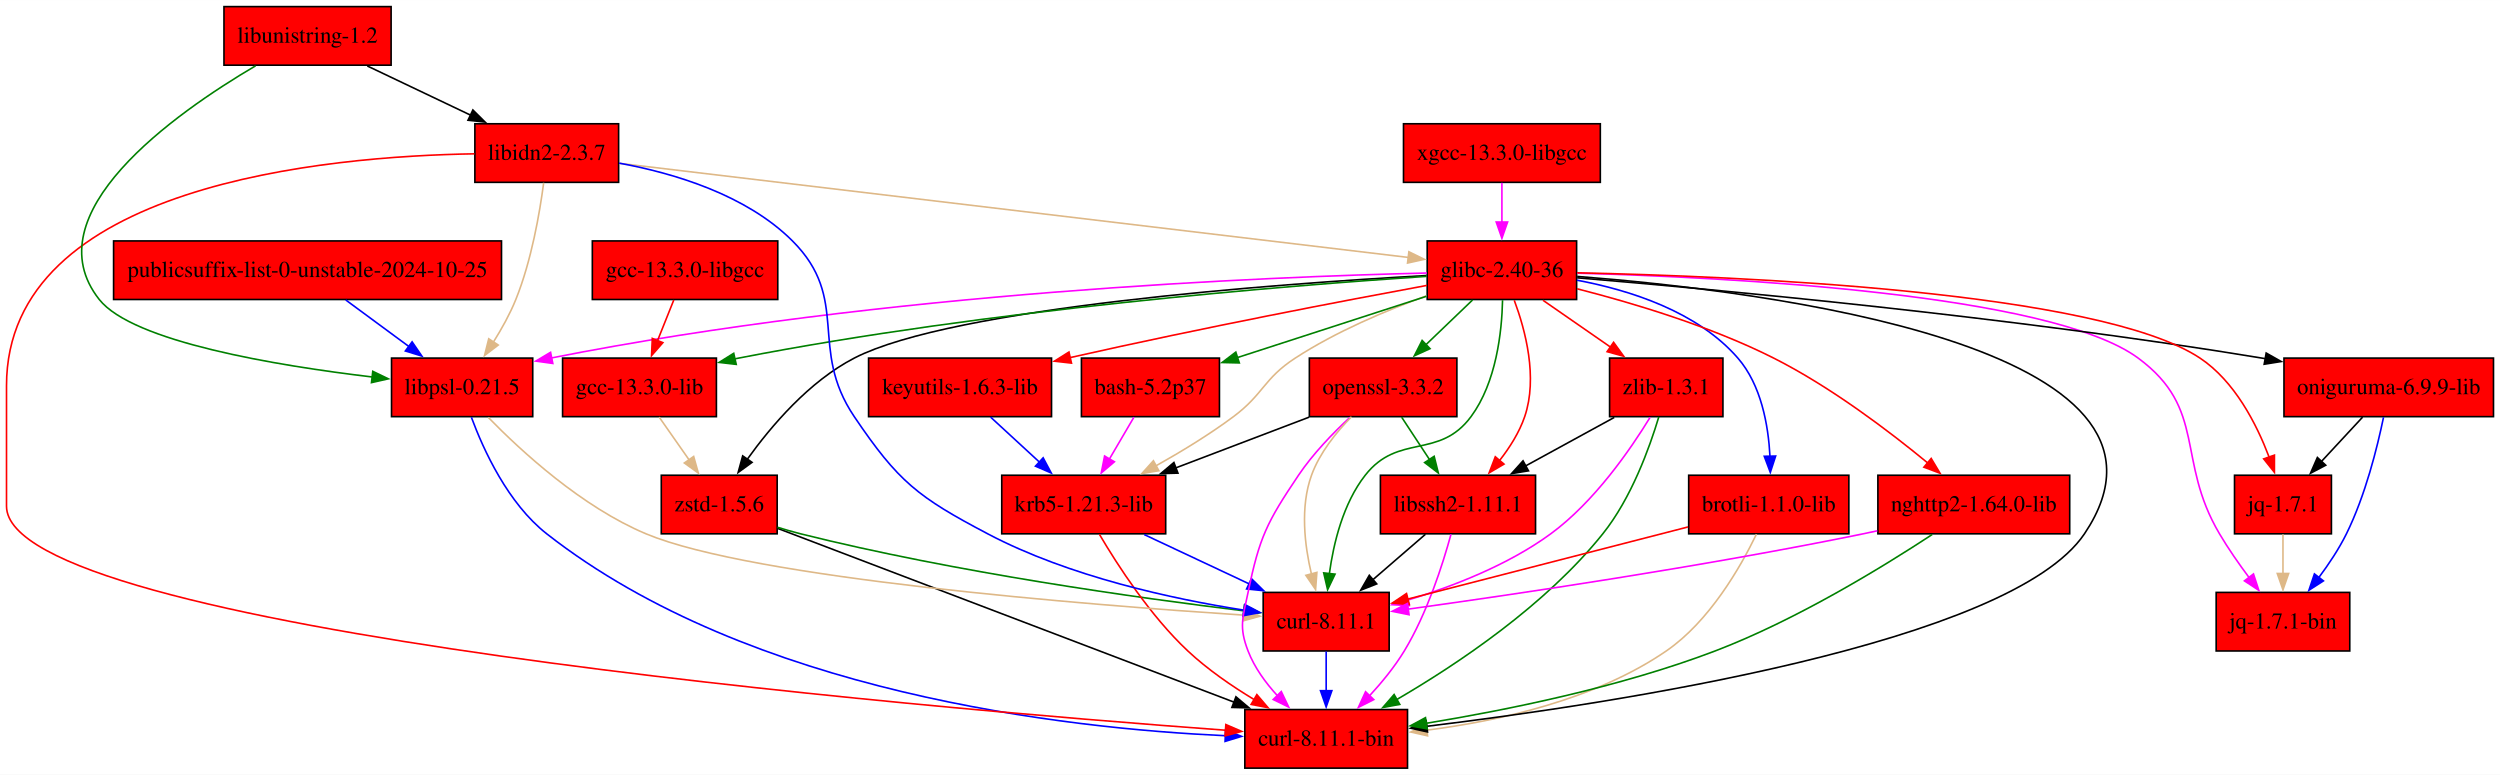
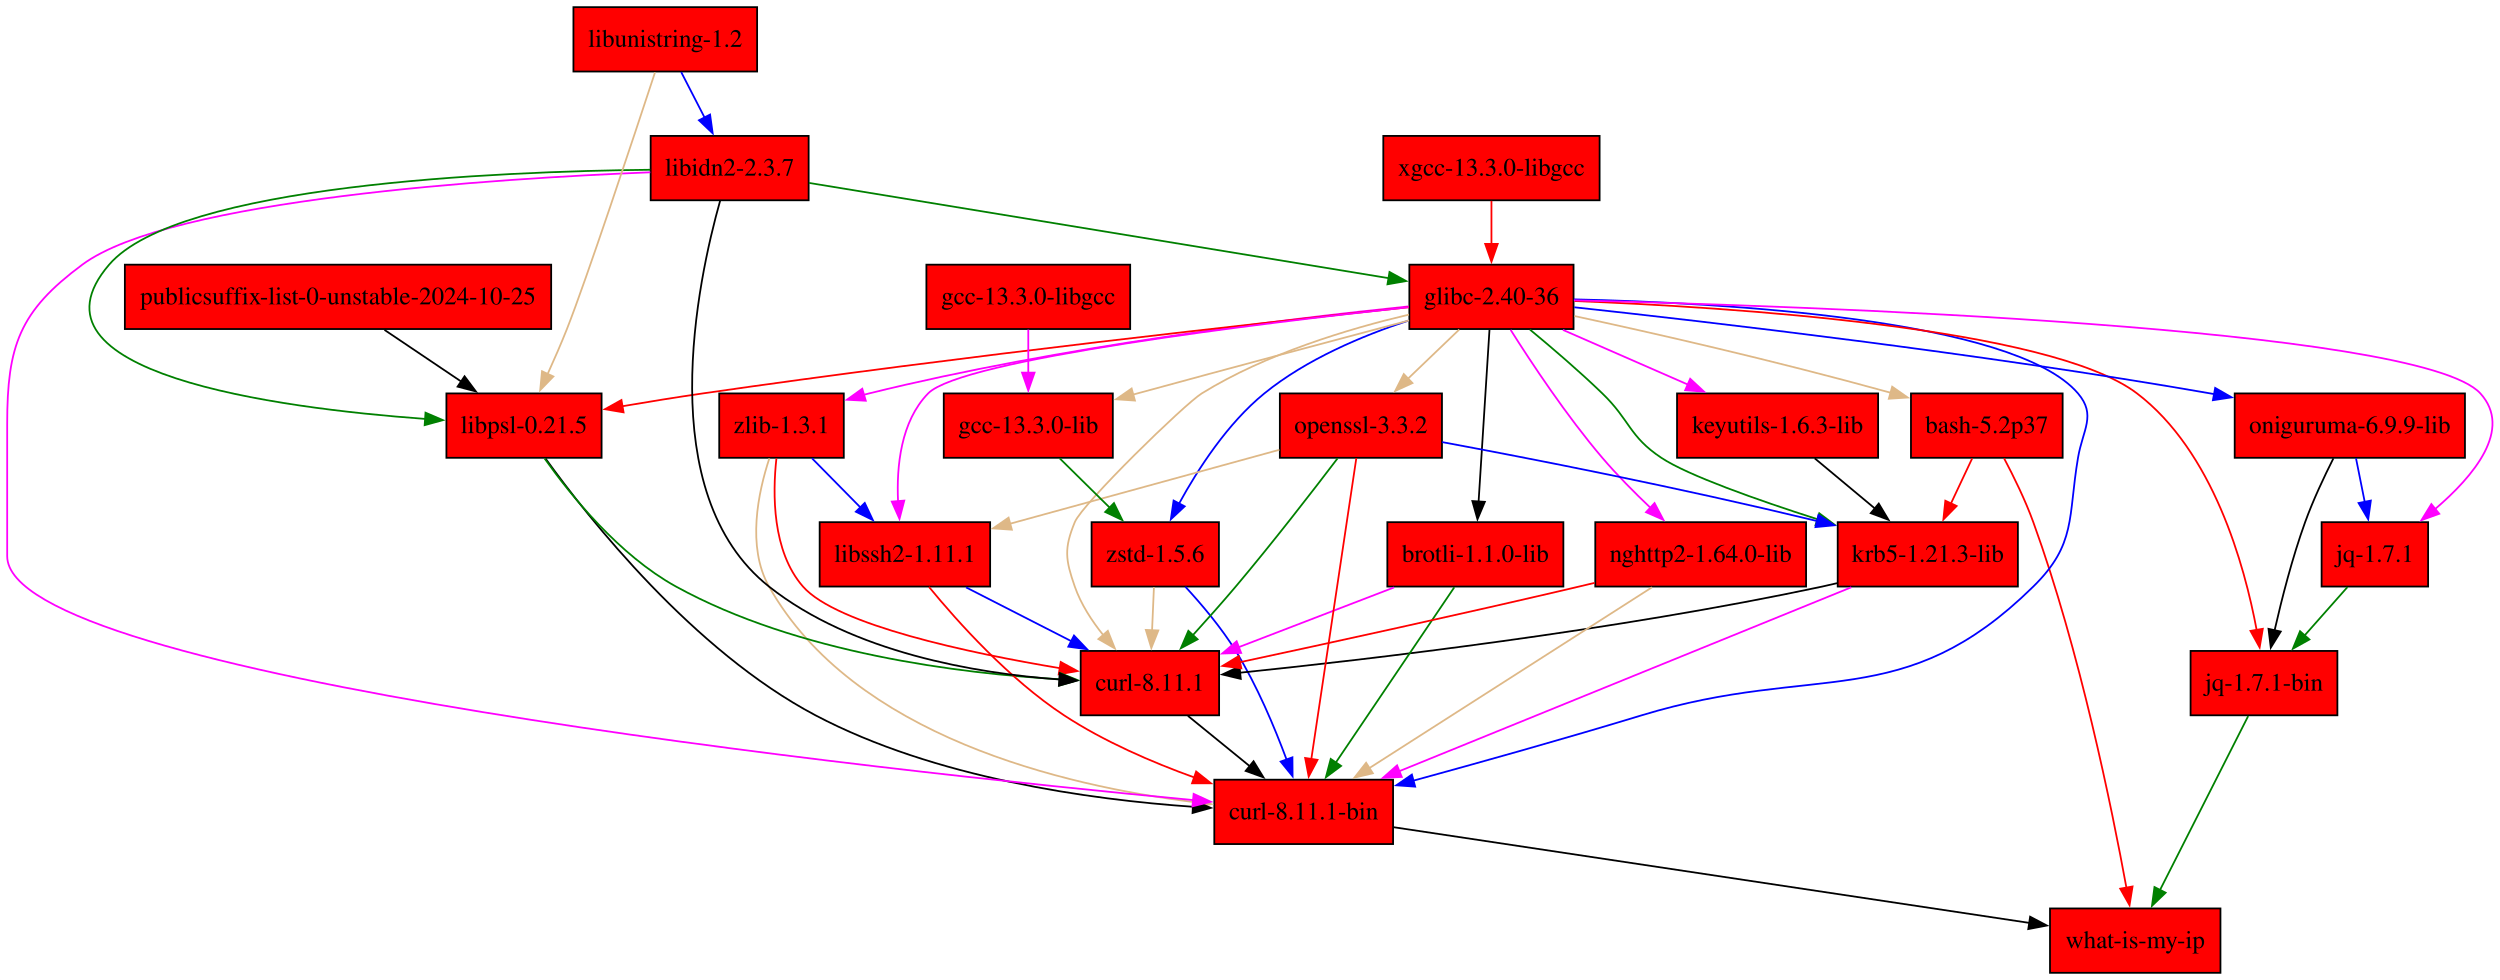
- <svg xmlns="http://www.w3.org/2000/svg" width="1536pt" height="476pt" viewBox="0.00 0.00 1536.38 476.00">
-   <g id="graph0" class="graph" transform="scale(1 1) rotate(0) translate(4 472)">
-     <polygon fill="white" stroke="none" points="-4,4 -4,-472 1532.38,-472 1532.38,4 -4,4" />
+ <svg xmlns="http://www.w3.org/2000/svg" width="1398pt" height="548pt" viewBox="0.00 0.00 1397.96 548.00">
+   <g id="graph0" class="graph" transform="scale(1 1) rotate(0) translate(4 544)">
+     <polygon fill="white" stroke="none" points="-4,4 -4,-544 1393.96,-544 1393.96,4 -4,4" />
    <g id="node1" class="node">
-       <polygon fill="#ff0000" stroke="black" points="860.99,-36 761.01,-36 761.01,0 860.99,0 860.99,-36" />
-       <text text-anchor="middle" x="811" y="-13.8" font-family="Times,serif" font-size="14.00">curl-8.11.1-bin</text>
+       <polygon fill="#ff0000" stroke="black" points="1237.66,-36 1142.34,-36 1142.34,0 1237.66,0 1237.66,-36" />
+       <text text-anchor="middle" x="1190" y="-13.8" font-family="Times,serif" font-size="14.00">what-is-my-ip</text>
    </g>
    <g id="node2" class="node">
-       <polygon fill="#ff0000" stroke="black" points="473.61,-180 402.39,-180 402.39,-144 473.61,-144 473.61,-180" />
-       <text text-anchor="middle" x="438" y="-157.8" font-family="Times,serif" font-size="14.00">zstd-1.5.6</text>
+       <polygon fill="#ff0000" stroke="black" points="774.99,-108 675.01,-108 675.01,-72 774.99,-72 774.99,-108" />
+       <text text-anchor="middle" x="725" y="-85.8" font-family="Times,serif" font-size="14.00">curl-8.11.1-bin</text>
    </g>
    <g id="edge1" class="edge">
-       <path fill="none" stroke="black" d="M474.1,-147.26C539.24,-122.46 676.83,-70.08 754.52,-40.5" />
-       <polygon fill="black" stroke="black" points="755.55,-43.85 763.65,-37.02 753.06,-37.31 755.55,-43.85" />
+       <path fill="none" stroke="black" d="M775.2,-81.44C861.69,-68.42 1038.34,-41.83 1130.72,-27.92" />
+       <polygon fill="black" stroke="black" points="1131.23,-31.39 1140.6,-26.44 1130.19,-24.46 1131.23,-31.39" />
+     </g>
+     <g id="node3" class="node">
+       <polygon fill="#ff0000" stroke="black" points="1149.41,-324 1064.59,-324 1064.59,-288 1149.41,-288 1149.41,-324" />
+       <text text-anchor="middle" x="1107" y="-301.8" font-family="Times,serif" font-size="14.00">bash-5.2p37</text>
+     </g>
+     <g id="edge2" class="edge">
+       <path fill="none" stroke="red" d="M1116.64,-287.75C1122.03,-277.58 1128.53,-264.33 1133,-252 1159.02,-180.28 1176.99,-91.88 1185.11,-47.41" />
+       <polygon fill="red" stroke="red" points="1188.5,-48.28 1186.82,-37.82 1181.61,-47.05 1188.5,-48.28" />
+     </g>
+     <g id="node6" class="node">
+       <polygon fill="#ff0000" stroke="black" points="1124.38,-252 1023.62,-252 1023.62,-216 1124.38,-216 1124.38,-252" />
+       <text text-anchor="middle" x="1074" y="-229.8" font-family="Times,serif" font-size="14.00">krb5-1.21.3-lib</text>
+     </g>
+     <g id="edge20" class="edge">
+       <path fill="none" stroke="red" d="M1098.84,-287.7C1095.25,-280.07 1090.93,-270.92 1086.92,-262.4" />
+       <polygon fill="red" stroke="red" points="1090.14,-261.03 1082.71,-253.47 1083.81,-264.01 1090.14,-261.03" />
+     </g>
+     <g id="node4" class="node">
+       <polygon fill="#ff0000" stroke="black" points="1303.05,-180 1220.95,-180 1220.95,-144 1303.05,-144 1303.05,-180" />
+       <text text-anchor="middle" x="1262" y="-157.8" font-family="Times,serif" font-size="14.00">jq-1.7.1-bin</text>
+     </g>
+     <g id="edge3" class="edge">
+       <path fill="none" stroke="green" d="M1253.17,-143.59C1240.85,-119.29 1218.38,-74.97 1203.83,-46.27" />
+       <polygon fill="green" stroke="green" points="1207,-44.8 1199.36,-37.46 1200.76,-47.96 1207,-44.8" />
+     </g>
+     <g id="node5" class="node">
+       <polygon fill="#ff0000" stroke="black" points="677.61,-252 606.39,-252 606.39,-216 677.61,-216 677.61,-252" />
+       <text text-anchor="middle" x="642" y="-229.8" font-family="Times,serif" font-size="14.00">zstd-1.5.6</text>
+     </g>
+     <g id="edge4" class="edge">
+       <path fill="none" stroke="blue" d="M658.84,-215.89C667.98,-205.98 679,-192.94 687,-180 698.87,-160.8 708.75,-137.24 715.45,-119.19" />
+       <polygon fill="blue" stroke="blue" points="718.7,-120.5 718.79,-109.91 712.11,-118.13 718.7,-120.5" />
+     </g>
+     <g id="node14" class="node">
+       <polygon fill="#ff0000" stroke="black" points="677.71,-180 600.29,-180 600.29,-144 677.71,-144 677.71,-180" />
+       <text text-anchor="middle" x="639" y="-157.8" font-family="Times,serif" font-size="14.00">curl-8.11.1</text>
+     </g>
+     <g id="edge42" class="edge">
+       <path fill="none" stroke="burlywood" d="M641.26,-215.7C640.95,-208.41 640.57,-199.73 640.22,-191.54" />
+       <polygon fill="burlywood" stroke="burlywood" points="643.72,-191.46 639.8,-181.62 636.73,-191.76 643.72,-191.46" />
+     </g>
+     <g id="edge5" class="edge">
+       <path fill="none" stroke="magenta" d="M1031.21,-215.59C967.41,-189.63 847.45,-140.82 778.13,-112.62" />
+       <polygon fill="magenta" stroke="magenta" points="779.85,-109.54 769.27,-109.01 777.22,-116.02 779.85,-109.54" />
+     </g>
+     <g id="edge43" class="edge">
+       <path fill="none" stroke="black" d="M1023.27,-217.89C1020.48,-217.21 1017.71,-216.58 1015,-216 899.49,-191.35 761.49,-175.24 689.06,-167.79" />
+       <polygon fill="black" stroke="black" points="689.82,-164.35 679.52,-166.83 689.12,-171.32 689.82,-164.35" />
+     </g>
+     <g id="node7" class="node">
+       <polygon fill="#ff0000" stroke="black" points="467.83,-324 398.17,-324 398.17,-288 467.83,-288 467.83,-324" />
+       <text text-anchor="middle" x="433" y="-301.8" font-family="Times,serif" font-size="14.00">zlib-1.3.1</text>
+     </g>
+     <g id="edge6" class="edge">
+       <path fill="none" stroke="burlywood" d="M426.21,-287.7C419.98,-268.81 413.44,-238.28 426,-216 473.21,-132.26 590.59,-104.62 663.45,-95.49" />
+       <polygon fill="burlywood" stroke="burlywood" points="663.71,-98.99 673.24,-94.36 662.9,-92.03 663.71,-98.99" />
+     </g>
+     <g id="node9" class="node">
+       <polygon fill="#ff0000" stroke="black" points="549.67,-252 454.33,-252 454.33,-216 549.67,-216 549.67,-252" />
+       <text text-anchor="middle" x="502" y="-229.8" font-family="Times,serif" font-size="14.00">libssh2-1.11.1</text>
+     </g>
+     <g id="edge34" class="edge">
+       <path fill="none" stroke="blue" d="M450.06,-287.7C458.24,-279.39 468.21,-269.28 477.22,-260.14" />
+       <polygon fill="blue" stroke="blue" points="479.55,-262.76 484.08,-253.18 474.56,-257.85 479.55,-262.76" />
+     </g>
+     <g id="edge44" class="edge">
+       <path fill="none" stroke="red" d="M430.16,-287.67C427.97,-267.88 427.75,-235.71 445,-216 463.82,-194.51 537.83,-178.84 588.8,-170.33" />
+       <polygon fill="red" stroke="red" points="589.13,-173.82 598.44,-168.76 588.01,-166.91 589.13,-173.82" />
+     </g>
+     <g id="node8" class="node">
+       <polygon fill="#ff0000" stroke="black" points="332.39,-324 245.61,-324 245.61,-288 332.39,-288 332.39,-324" />
+       <text text-anchor="middle" x="289" y="-301.8" font-family="Times,serif" font-size="14.00">libpsl-0.21.5</text>
+     </g>
+     <g id="edge7" class="edge">
+       <path fill="none" stroke="black" d="M301.04,-287.58C325.33,-253.9 383.75,-180.01 452,-144 518.62,-108.85 605.42,-96.86 663.07,-92.85" />
+       <polygon fill="black" stroke="black" points="663.28,-96.35 673.04,-92.23 662.85,-89.36 663.28,-96.35" />
+     </g>
+     <g id="edge45" class="edge">
+       <path fill="none" stroke="green" d="M300.56,-287.54C315.13,-267.01 342.17,-233.51 374,-216 442.12,-178.53 533.09,-167.36 588.78,-164.14" />
+       <polygon fill="green" stroke="green" points="588.79,-167.65 598.6,-163.65 588.44,-160.66 588.79,-167.65" />
+     </g>
+     <g id="edge8" class="edge">
+       <path fill="none" stroke="red" d="M515.44,-215.82C531.57,-196.18 560.31,-164.15 591,-144 613.22,-129.41 640.07,-117.81 663.88,-109.22" />
+       <polygon fill="red" stroke="red" points="664.87,-112.58 673.15,-105.98 662.56,-105.97 664.87,-112.58" />
+     </g>
+     <g id="edge46" class="edge">
+       <path fill="none" stroke="blue" d="M536.22,-215.52C554.01,-206.43 575.95,-195.22 594.99,-185.49" />
+       <polygon fill="blue" stroke="blue" points="596.56,-188.62 603.87,-180.95 593.37,-182.38 596.56,-188.62" />
+     </g>
+     <g id="node10" class="node">
+       <polygon fill="#ff0000" stroke="black" points="870.22,-252 771.78,-252 771.78,-216 870.22,-216 870.22,-252" />
+       <text text-anchor="middle" x="821" y="-229.8" font-family="Times,serif" font-size="14.00">brotli-1.1.0-lib</text>
+     </g>
+     <g id="edge9" class="edge">
+       <path fill="none" stroke="green" d="M809.23,-215.59C792.66,-191.08 762.31,-146.19 742.93,-117.52" />
+       <polygon fill="green" stroke="green" points="745.92,-115.69 737.42,-109.36 740.12,-119.61 745.92,-115.69" />
+     </g>
+     <g id="edge47" class="edge">
+       <path fill="none" stroke="magenta" d="M775.54,-215.52C749.05,-205.33 715.62,-192.47 688.47,-182.03" />
+       <polygon fill="magenta" stroke="magenta" points="690.03,-178.88 679.44,-178.55 687.51,-185.41 690.03,-178.88" />
    </g>
    <g id="node11" class="node">
-       <polygon fill="#ff0000" stroke="black" points="849.71,-108 772.29,-108 772.29,-72 849.71,-72 849.71,-108" />
-       <text text-anchor="middle" x="811" y="-85.8" font-family="Times,serif" font-size="14.00">curl-8.11.1</text>
+       <polygon fill="#ff0000" stroke="black" points="875.91,-396 784.09,-396 784.09,-360 875.91,-360 875.91,-396" />
+       <text text-anchor="middle" x="830" y="-373.8" font-family="Times,serif" font-size="14.00">glibc-2.40-36</text>
+     </g>
+     <g id="edge10" class="edge">
+       <path fill="none" stroke="blue" d="M876.11,-376.59C957.71,-374.78 1122.34,-365.89 1158,-324 1168.37,-311.82 1160.66,-303.78 1158,-288 1152.37,-254.6 1157.15,-239.75 1133,-216 1059.95,-144.15 1012.02,-173.84 914,-144 871.42,-131.04 823.09,-117.51 785.97,-107.36" />
+       <polygon fill="blue" stroke="blue" points="787.34,-104.11 776.78,-104.86 785.5,-110.86 787.34,-104.11" />
+     </g>
+     <g id="edge24" class="edge">
+       <path fill="none" stroke="burlywood" d="M876.4,-367.27C919.78,-357.91 986.55,-342.82 1053.5,-324.3" />
+       <polygon fill="burlywood" stroke="burlywood" points="1054.09,-327.77 1062.78,-321.7 1052.21,-321.02 1054.09,-327.77" />
+     </g>
+     <g id="edge26" class="edge">
+       <path fill="none" stroke="red" d="M876.33,-375.66C962.34,-372.32 1142.42,-360.98 1191,-324 1233.55,-291.61 1251.11,-228.23 1257.96,-191.4" />
+       <polygon fill="red" stroke="red" points="1261.34,-192.38 1259.57,-181.93 1254.44,-191.2 1261.34,-192.38" />
+     </g>
+     <g id="edge16" class="edge">
+       <path fill="none" stroke="blue" d="M783.69,-364.77C757.98,-356.33 726.54,-343.14 703,-324 682.4,-307.25 665.91,-281.76 655.29,-262.35" />
+       <polygon fill="blue" stroke="blue" points="658.46,-260.85 650.72,-253.62 652.26,-264.1 658.46,-260.85" />
+     </g>
+     <g id="edge21" class="edge">
+       <path fill="none" stroke="green" d="M851.51,-359.71C863.71,-349.64 879.06,-336.49 892,-324 907.61,-308.92 906.91,-299.99 925,-288 939.92,-278.11 978.3,-264.55 1012.36,-253.62" />
+       <polygon fill="green" stroke="green" points="1013.32,-256.98 1021.79,-250.63 1011.2,-250.31 1013.32,-256.98" />
+     </g>
+     <g id="edge29" class="edge">
+       <path fill="none" stroke="magenta" d="M783.59,-372.66C716.38,-365.76 588.34,-350.31 482,-324 481.01,-323.75 480,-323.5 478.99,-323.23" />
+       <polygon fill="magenta" stroke="magenta" points="480.13,-319.91 469.55,-320.46 478.16,-326.63 480.13,-319.91" />
+     </g>
+     <g id="edge32" class="edge">
+       <path fill="none" stroke="red" d="M783.87,-372.21C703.51,-363.69 532.66,-344.83 389,-324 374.28,-321.87 358.39,-319.29 343.7,-316.79" />
+       <polygon fill="red" stroke="red" points="344.68,-313.41 334.23,-315.17 343.49,-320.31 344.68,-313.41" />
+     </g>
+     <g id="edge35" class="edge">
+       <path fill="none" stroke="magenta" d="M783.62,-372.22C700.62,-363.22 533.57,-342.98 515,-324 499.71,-308.38 497.26,-283.24 498.17,-263.66" />
+       <polygon fill="magenta" stroke="magenta" points="501.65,-264.07 498.97,-253.82 494.67,-263.51 501.65,-264.07" />
+     </g>
+     <g id="edge37" class="edge">
+       <path fill="none" stroke="black" d="M828.9,-359.59C827.38,-335.61 824.62,-292.14 822.8,-263.42" />
+       <polygon fill="black" stroke="black" points="826.31,-263.38 822.18,-253.62 819.32,-263.82 826.31,-263.38" />
+     </g>
+     <g id="node13" class="node">
+       <polygon fill="#ff0000" stroke="black" points="1005.94,-252 888.06,-252 888.06,-216 1005.94,-216 1005.94,-252" />
+       <text text-anchor="middle" x="947" y="-229.8" font-family="Times,serif" font-size="14.00">nghttp2-1.64.0-lib</text>
+     </g>
+     <g id="edge41" class="edge">
+       <path fill="none" stroke="magenta" d="M840.72,-359.54C852.39,-341.05 872.08,-311.35 892,-288 900.22,-278.37 909.96,-268.55 918.94,-260.02" />
+       <polygon fill="magenta" stroke="magenta" points="921.2,-262.69 926.14,-253.32 916.43,-257.57 921.2,-262.69" />
+     </g>
+     <g id="edge48" class="edge">
+       <path fill="none" stroke="burlywood" d="M783.85,-368.07C749.99,-360.1 703.85,-346.19 668,-324 658.45,-318.09 601.26,-262.4 597,-252 590.93,-237.2 591.74,-231.11 597,-216 600.42,-206.17 606.51,-196.8 613.01,-188.74" />
+       <polygon fill="burlywood" stroke="burlywood" points="615.48,-191.23 619.4,-181.39 610.2,-186.63 615.48,-191.23" />
+     </g>
+     <g id="node15" class="node">
+       <polygon fill="#ff0000" stroke="black" points="802.33,-324 711.67,-324 711.67,-288 802.33,-288 802.33,-324" />
+       <text text-anchor="middle" x="757" y="-301.8" font-family="Times,serif" font-size="14.00">openssl-3.3.2</text>
+     </g>
+     <g id="edge54" class="edge">
+       <path fill="none" stroke="burlywood" d="M811.96,-359.7C803.27,-351.37 792.69,-341.22 783.14,-332.07" />
+       <polygon fill="burlywood" stroke="burlywood" points="785.82,-329.79 776.18,-325.39 780.98,-334.84 785.82,-329.79" />
+     </g>
+     <g id="node16" class="node">
+       <polygon fill="#ff0000" stroke="black" points="618.27,-324 523.73,-324 523.73,-288 618.27,-288 618.27,-324" />
+       <text text-anchor="middle" x="571" y="-301.8" font-family="Times,serif" font-size="14.00">gcc-13.3.0-lib</text>
+     </g>
+     <g id="edge18" class="edge">
+       <path fill="none" stroke="burlywood" d="M783.95,-364.82C743.8,-354.16 684.01,-338.21 632,-324 631.18,-323.78 630.36,-323.55 629.54,-323.33" />
+       <polygon fill="burlywood" stroke="burlywood" points="630.64,-320 620.07,-320.72 628.78,-326.75 630.64,-320" />
+     </g>
+     <g id="node18" class="node">
+       <polygon fill="#ff0000" stroke="black" points="1046.22,-324 933.78,-324 933.78,-288 1046.22,-288 1046.22,-324" />
+       <text text-anchor="middle" x="990" y="-301.8" font-family="Times,serif" font-size="14.00">keyutils-1.6.3-lib</text>
+     </g>
+     <g id="edge23" class="edge">
+       <path fill="none" stroke="magenta" d="M869.96,-359.52C891.14,-350.25 917.35,-338.78 939.88,-328.93" />
+       <polygon fill="magenta" stroke="magenta" points="941.13,-332.2 948.88,-324.99 938.32,-325.79 941.13,-332.2" />
+     </g>
+     <g id="node19" class="node">
+       <polygon fill="#ff0000" stroke="black" points="1374.38,-324 1245.62,-324 1245.62,-288 1374.38,-288 1374.38,-324" />
+       <text text-anchor="middle" x="1310" y="-301.8" font-family="Times,serif" font-size="14.00">oniguruma-6.9.9-lib</text>
+     </g>
+     <g id="edge28" class="edge">
+       <path fill="none" stroke="blue" d="M876.31,-372.17C951.31,-364.05 1103.88,-346.37 1232,-324 1232.82,-323.86 1233.64,-323.71 1234.47,-323.56" />
+       <polygon fill="blue" stroke="blue" points="1234.71,-327.08 1243.9,-321.8 1233.43,-320.2 1234.71,-327.08" />
+     </g>
+     <g id="node20" class="node">
+       <polygon fill="#ff0000" stroke="black" points="1353.78,-252 1294.22,-252 1294.22,-216 1353.78,-216 1353.78,-252" />
+       <text text-anchor="middle" x="1324" y="-229.8" font-family="Times,serif" font-size="14.00">jq-1.7.1</text>
+     </g>
+     <g id="edge53" class="edge">
+       <path fill="none" stroke="magenta" d="M876.1,-376.06C1002.8,-372.99 1349.15,-361.25 1383,-324 1401.16,-304.02 1379.55,-277.96 1357.55,-259.21" />
+       <polygon fill="magenta" stroke="magenta" points="1360.01,-256.7 1350.04,-253.11 1355.6,-262.13 1360.01,-256.7" />
+     </g>
+     <g id="node12" class="node">
+       <polygon fill="#ff0000" stroke="black" points="448.17,-468 359.83,-468 359.83,-432 448.17,-432 448.17,-468" />
+       <text text-anchor="middle" x="404" y="-445.8" font-family="Times,serif" font-size="14.00">libidn2-2.3.7</text>
+     </g>
+     <g id="edge11" class="edge">
+       <path fill="none" stroke="magenta" d="M359.63,-447.65C274.34,-444.23 91.57,-432.72 42,-396 6.86,-369.96 0,-350.74 0,-307 0,-307 0,-307 0,-233 0,-165.65 488.01,-113.23 663.27,-96.58" />
+       <polygon fill="magenta" stroke="magenta" points="663.46,-100.07 673.09,-95.65 662.8,-93.11 663.46,-100.07" />
+     </g>
+     <g id="edge33" class="edge">
+       <path fill="none" stroke="green" d="M359.58,-449.07C274.93,-448.16 95.51,-440.84 57,-396 4.92,-335.36 149.76,-315.88 233.75,-309.74" />
+       <polygon fill="green" stroke="green" points="233.92,-313.24 243.66,-309.06 233.45,-306.25 233.92,-313.24" />
    </g>
    <g id="edge39" class="edge">
-       <path fill="none" stroke="green" d="M473.84,-148.02C478.57,-146.55 483.37,-145.16 488,-144 582.97,-120.24 696.4,-104.45 760.43,-96.67" />
-       <polygon fill="green" stroke="green" points="760.78,-100.16 770.29,-95.49 759.95,-93.21 760.78,-100.16" />
-     </g>
-     <g id="node3" class="node">
-       <polygon fill="#ff0000" stroke="black" points="712.38,-180 611.62,-180 611.62,-144 712.38,-144 712.38,-180" />
-       <text text-anchor="middle" x="662" y="-157.8" font-family="Times,serif" font-size="14.00">krb5-1.21.3-lib</text>
-     </g>
-     <g id="edge2" class="edge">
-       <path fill="none" stroke="red" d="M671.62,-143.74C682.87,-124.6 702.94,-93.59 726,-72 738.05,-60.71 752.86,-50.51 766.72,-42.14" />
-       <polygon fill="red" stroke="red" points="768.41,-45.2 775.28,-37.14 764.88,-39.16 768.41,-45.2" />
+       <path fill="none" stroke="green" d="M448.38,-441.71C526.09,-428.94 686.66,-402.55 772.66,-388.42" />
+       <polygon fill="green" stroke="green" points="772.99,-391.91 782.29,-386.84 771.85,-385.01 772.99,-391.91" />
+     </g>
+     <g id="edge49" class="edge">
+       <path fill="none" stroke="black" d="M398.68,-431.76C386.13,-387.18 360.39,-267.98 426,-216 472.67,-179.02 541.73,-167.44 588.45,-164.03" />
+       <polygon fill="black" stroke="black" points="588.54,-167.53 598.31,-163.42 588.11,-160.54 588.54,-167.53" />
+     </g>
+     <g id="edge12" class="edge">
+       <path fill="none" stroke="burlywood" d="M919.78,-215.59C880.06,-190.18 806.12,-142.89 761.65,-114.44" />
+       <polygon fill="burlywood" stroke="burlywood" points="763.68,-111.59 753.37,-109.15 759.91,-117.48 763.68,-111.59" />
+     </g>
+     <g id="edge50" class="edge">
+       <path fill="none" stroke="red" d="M887.69,-218.07C884.75,-217.36 881.84,-216.67 879,-216 813.63,-200.61 737.93,-184.11 689.3,-173.69" />
+       <polygon fill="red" stroke="red" points="690.14,-170.29 679.63,-171.62 688.68,-177.13 690.14,-170.29" />
+     </g>
+     <g id="edge13" class="edge">
+       <path fill="none" stroke="black" d="M660.26,-143.7C670.7,-135.2 683.46,-124.81 694.88,-115.51" />
+       <polygon fill="black" stroke="black" points="696.97,-118.33 702.51,-109.3 692.55,-112.9 696.97,-118.33" />
+     </g>
+     <g id="edge14" class="edge">
+       <path fill="none" stroke="red" d="M754.44,-287.85C748.95,-251.14 736.01,-164.66 729.27,-119.53" />
+       <polygon fill="red" stroke="red" points="732.74,-119.1 727.8,-109.73 725.82,-120.14 732.74,-119.1" />
+     </g>
+     <g id="edge22" class="edge">
+       <path fill="none" stroke="blue" d="M802.45,-296.77C851.85,-287.59 933.34,-271.72 1012.12,-252.62" />
+       <polygon fill="blue" stroke="blue" points="1012.87,-256.04 1021.75,-250.26 1011.2,-249.24 1012.87,-256.04" />
+     </g>
+     <g id="edge36" class="edge">
+       <path fill="none" stroke="burlywood" d="M711.41,-292.49C669.33,-280.93 606.59,-263.71 560.76,-251.13" />
+       <polygon fill="burlywood" stroke="burlywood" points="561.82,-247.79 551.25,-248.52 559.97,-254.54 561.82,-247.79" />
+     </g>
+     <g id="edge51" class="edge">
+       <path fill="none" stroke="green" d="M743.93,-287.66C730.12,-269.51 707.54,-240.33 687,-216 679.39,-206.99 670.82,-197.37 663.05,-188.83" />
+       <polygon fill="green" stroke="green" points="665.67,-186.51 656.33,-181.51 660.51,-191.25 665.67,-186.51" />
+     </g>
+     <g id="edge15" class="edge">
+       <path fill="none" stroke="green" d="M588.55,-287.7C596.98,-279.39 607.23,-269.28 616.5,-260.14" />
+       <polygon fill="green" stroke="green" points="618.91,-262.68 623.57,-253.17 614,-257.7 618.91,-262.68" />
+     </g>
+     <g id="node17" class="node">
+       <polygon fill="#ff0000" stroke="black" points="627.98,-396 514.02,-396 514.02,-360 627.98,-360 627.98,-396" />
+       <text text-anchor="middle" x="571" y="-373.8" font-family="Times,serif" font-size="14.00">gcc-13.3.0-libgcc</text>
+     </g>
+     <g id="edge17" class="edge">
+       <path fill="none" stroke="magenta" d="M571,-359.7C571,-352.41 571,-343.73 571,-335.54" />
+       <polygon fill="magenta" stroke="magenta" points="574.5,-335.62 571,-325.62 567.5,-335.62 574.5,-335.62" />
+     </g>
+     <g id="edge19" class="edge">
+       <path fill="none" stroke="black" d="M1010.76,-287.7C1020.96,-279.2 1033.42,-268.81 1044.58,-259.51" />
+       <polygon fill="black" stroke="black" points="1046.58,-262.41 1052.02,-253.32 1042.1,-257.03 1046.58,-262.41" />
+     </g>
+     <g id="edge25" class="edge">
+       <path fill="none" stroke="black" d="M1300.82,-287.69C1295.68,-277.5 1289.43,-264.25 1285,-252 1277.83,-232.15 1271.93,-209.06 1267.9,-191.37" />
+       <polygon fill="black" stroke="black" points="1271.37,-190.84 1265.8,-181.83 1264.53,-192.35 1271.37,-190.84" />
+     </g>
+     <g id="edge52" class="edge">
+       <path fill="none" stroke="blue" d="M1313.46,-287.7C1314.94,-280.32 1316.7,-271.52 1318.35,-263.25" />
+       <polygon fill="blue" stroke="blue" points="1321.75,-264.08 1320.28,-253.59 1314.89,-262.71 1321.75,-264.08" />
+     </g>
+     <g id="edge27" class="edge">
+       <path fill="none" stroke="green" d="M1308.67,-215.7C1301.47,-207.56 1292.72,-197.69 1284.76,-188.7" />
+       <polygon fill="green" stroke="green" points="1287.4,-186.4 1278.15,-181.24 1282.16,-191.04 1287.4,-186.4" />
+     </g>
+     <g id="node21" class="node">
+       <polygon fill="#ff0000" stroke="black" points="419.36,-540 316.64,-540 316.64,-504 419.36,-504 419.36,-540" />
+       <text text-anchor="middle" x="368" y="-517.8" font-family="Times,serif" font-size="14.00">libunistring-1.2</text>
+     </g>
+     <g id="edge30" class="edge">
+       <path fill="none" stroke="burlywood" d="M362.29,-503.6C350.51,-467.81 323.72,-387.05 313,-360 309.73,-351.74 305.87,-342.89 302.21,-334.84" />
+       <polygon fill="burlywood" stroke="burlywood" points="305.43,-333.47 298.06,-325.86 299.08,-336.4 305.43,-333.47" />
    </g>
    <g id="edge40" class="edge">
-       <path fill="none" stroke="blue" d="M699.21,-143.52C718.76,-134.34 742.91,-122.99 763.76,-113.2" />
-       <polygon fill="blue" stroke="blue" points="765.07,-116.45 772.63,-109.03 762.09,-110.11 765.07,-116.45" />
-     </g>
-     <g id="node4" class="node">
-       <polygon fill="#ff0000" stroke="black" points="1054.83,-252 985.17,-252 985.17,-216 1054.83,-216 1054.83,-252" />
-       <text text-anchor="middle" x="1020" y="-229.8" font-family="Times,serif" font-size="14.00">zlib-1.3.1</text>
-     </g>
-     <g id="edge3" class="edge">
-       <path fill="none" stroke="green" d="M1015.42,-215.84C1009.7,-196.8 998.5,-165.86 981,-144 945.91,-100.15 891.88,-63.99 854.18,-42.04" />
-       <polygon fill="green" stroke="green" points="856.23,-39.18 845.81,-37.25 852.75,-45.25 856.23,-39.18" />
-     </g>
-     <g id="node6" class="node">
-       <polygon fill="#ff0000" stroke="black" points="939.67,-180 844.33,-180 844.33,-144 939.67,-144 939.67,-180" />
-       <text text-anchor="middle" x="892" y="-157.8" font-family="Times,serif" font-size="14.00">libssh2-1.11.1</text>
+       <path fill="none" stroke="blue" d="M376.9,-503.7C380.87,-495.98 385.63,-486.71 390.06,-478.11" />
+       <polygon fill="blue" stroke="blue" points="393.05,-479.94 394.51,-469.45 386.83,-476.74 393.05,-479.94" />
+     </g>
+     <g id="node22" class="node">
+       <polygon fill="#ff0000" stroke="black" points="304.2,-396 65.8,-396 65.8,-360 304.2,-360 304.2,-396" />
+       <text text-anchor="middle" x="185" y="-373.8" font-family="Times,serif" font-size="14.00">publicsuffix-list-0-unstable-2024-10-25</text>
    </g>
    <g id="edge31" class="edge">
-       <path fill="none" stroke="black" d="M988.03,-215.52C971.57,-206.51 951.29,-195.42 933.62,-185.76" />
-       <polygon fill="black" stroke="black" points="935.34,-182.71 924.89,-180.99 931.98,-188.86 935.34,-182.71" />
-     </g>
-     <g id="edge41" class="edge">
-       <path fill="none" stroke="magenta" d="M1010.1,-215.63C998,-195.82 975.79,-163.62 949,-144 922.79,-124.81 888.77,-111.64 861.06,-103.23" />
-       <polygon fill="magenta" stroke="magenta" points="862.04,-99.87 851.46,-100.44 860.09,-106.59 862.04,-99.87" />
-     </g>
-     <g id="node5" class="node">
-       <polygon fill="#ff0000" stroke="black" points="323.39,-252 236.61,-252 236.61,-216 323.39,-216 323.39,-252" />
-       <text text-anchor="middle" x="280" y="-229.8" font-family="Times,serif" font-size="14.00">libpsl-0.21.5</text>
-     </g>
-     <g id="edge4" class="edge">
-       <path fill="none" stroke="blue" d="M285.69,-215.61C293.16,-195.46 308.19,-162.65 332,-144 456.96,-46.12 650.92,-24.41 749.29,-19.91" />
-       <polygon fill="blue" stroke="blue" points="749.15,-23.42 759,-19.51 748.87,-16.42 749.15,-23.42" />
-     </g>
-     <g id="edge42" class="edge">
-       <path fill="none" stroke="burlywood" d="M296.07,-215.54C316.43,-194.66 353.61,-160.5 393,-144 458.34,-116.64 664.05,-100.34 760.35,-94.03" />
-       <polygon fill="burlywood" stroke="burlywood" points="760.55,-97.52 770.3,-93.39 760.1,-90.54 760.55,-97.52" />
-     </g>
-     <g id="edge5" class="edge">
-       <path fill="none" stroke="magenta" d="M887.71,-143.73C882.62,-125.13 873.02,-95.1 859,-72 853.07,-62.23 845.2,-52.64 837.55,-44.36" />
-       <polygon fill="magenta" stroke="magenta" points="840.26,-42.12 830.8,-37.34 835.21,-46.97 840.26,-42.12" />
-     </g>
-     <g id="edge43" class="edge">
-       <path fill="none" stroke="black" d="M871.98,-143.7C862.24,-135.28 850.36,-125.02 839.69,-115.79" />
-       <polygon fill="black" stroke="black" points="842.07,-113.23 832.22,-109.34 837.5,-118.52 842.07,-113.23" />
-     </g>
-     <g id="node7" class="node">
-       <polygon fill="#ff0000" stroke="black" points="1132.22,-180 1033.78,-180 1033.78,-144 1132.22,-144 1132.22,-180" />
-       <text text-anchor="middle" x="1083" y="-157.8" font-family="Times,serif" font-size="14.00">brotli-1.1.0-lib</text>
-     </g>
-     <g id="edge6" class="edge">
-       <path fill="none" stroke="burlywood" d="M1075.43,-143.78C1065.61,-123.48 1046.53,-90.21 1020,-72 976.28,-41.99 916.94,-28.96 872.66,-23.31" />
-       <polygon fill="burlywood" stroke="burlywood" points="873.31,-19.86 862.97,-22.18 872.49,-26.82 873.31,-19.86" />
-     </g>
-     <g id="edge44" class="edge">
-       <path fill="none" stroke="red" d="M1033.43,-148.24C984.53,-135.66 910.17,-116.52 861.09,-103.89" />
-       <polygon fill="red" stroke="red" points="862.12,-100.54 851.57,-101.44 860.38,-107.32 862.12,-100.54" />
-     </g>
-     <g id="node8" class="node">
-       <polygon fill="#ff0000" stroke="black" points="964.91,-324 873.09,-324 873.09,-288 964.91,-288 964.91,-324" />
-       <text text-anchor="middle" x="919" y="-301.8" font-family="Times,serif" font-size="14.00">glibc-2.40-36</text>
-     </g>
-     <g id="edge7" class="edge">
-       <path fill="none" stroke="black" d="M965.25,-302.18C1078.5,-293.43 1354.98,-259.91 1277,-144 1231.75,-76.74 988.54,-39.73 872.58,-25.68" />
-       <polygon fill="black" stroke="black" points="873.28,-22.24 862.93,-24.53 872.45,-29.19 873.28,-22.24" />
-     </g>
-     <g id="edge13" class="edge">
-       <path fill="none" stroke="black" d="M872.62,-302.73C781.22,-297.64 581.48,-283.2 521,-252 493.28,-237.7 469.93,-210.3 455.13,-189.66" />
-       <polygon fill="black" stroke="black" points="458.18,-187.92 449.62,-181.69 452.42,-191.9 458.18,-187.92" />
-     </g>
-     <g id="edge18" class="edge">
-       <path fill="none" stroke="burlywood" d="M872.63,-290.25C847.65,-281.2 816.93,-268.22 792,-252 772.5,-239.31 772.65,-229.9 754,-216 739.21,-204.98 721.92,-194.47 706.35,-185.76" />
-       <polygon fill="burlywood" stroke="burlywood" points="708.19,-182.78 697.74,-181.04 704.83,-188.92 708.19,-182.78" />
-     </g>
-     <g id="edge26" class="edge">
-       <path fill="none" stroke="red" d="M944.23,-287.52C956.85,-278.76 972.32,-268.04 985.98,-258.58" />
-       <polygon fill="red" stroke="red" points="987.63,-261.7 993.85,-253.12 983.64,-255.94 987.63,-261.7" />
-     </g>
-     <g id="edge29" class="edge">
-       <path fill="none" stroke="magenta" d="M872.91,-304.27C775.16,-301.98 539.92,-292.59 335.04,-252.12" />
-       <polygon fill="magenta" stroke="magenta" points="335.74,-248.69 325.25,-250.15 334.36,-255.56 335.74,-248.69" />
-     </g>
-     <g id="edge32" class="edge">
-       <path fill="none" stroke="red" d="M926.59,-287.51C933.41,-269.25 941.19,-239.98 933,-216 929.7,-206.35 923.85,-197.09 917.59,-189.09" />
-       <polygon fill="red" stroke="red" points="920.28,-186.85 911.15,-181.48 914.94,-191.37 920.28,-186.85" />
-     </g>
-     <g id="edge34" class="edge">
-       <path fill="none" stroke="blue" d="M965.14,-299.86C997.45,-293.8 1039.13,-280.63 1064,-252 1078.35,-235.49 1082.73,-210.8 1083.74,-191.61" />
-       <polygon fill="blue" stroke="blue" points="1087.23,-191.8 1083.95,-181.73 1080.23,-191.65 1087.23,-191.8" />
-     </g>
-     <g id="node10" class="node">
-       <polygon fill="#ff0000" stroke="black" points="1267.94,-180 1150.06,-180 1150.06,-144 1267.94,-144 1267.94,-180" />
-       <text text-anchor="middle" x="1209" y="-157.8" font-family="Times,serif" font-size="14.00">nghttp2-1.64.0-lib</text>
+       <path fill="none" stroke="black" d="M210.98,-359.52C223.98,-350.76 239.91,-340.04 253.97,-330.58" />
+       <polygon fill="black" stroke="black" points="255.76,-333.59 262.1,-325.11 251.85,-327.79 255.76,-333.59" />
+     </g>
+     <g id="node23" class="node">
+       <polygon fill="#ff0000" stroke="black" points="890.48,-468 769.52,-468 769.52,-432 890.48,-432 890.48,-468" />
+       <text text-anchor="middle" x="830" y="-445.8" font-family="Times,serif" font-size="14.00">xgcc-13.3.0-libgcc</text>
    </g>
    <g id="edge38" class="edge">
-       <path fill="none" stroke="red" d="M965.18,-294.58C999.6,-285.82 1047.16,-271.58 1086,-252 1121.06,-234.33 1156.97,-207.09 1180.86,-187.4" />
-       <polygon fill="red" stroke="red" points="1182.82,-190.32 1188.25,-181.23 1178.33,-184.95 1182.82,-190.32" />
-     </g>
-     <g id="edge45" class="edge">
-       <path fill="none" stroke="green" d="M919.4,-287.55C918.97,-268.24 915.61,-237.07 900,-216 880.34,-189.47 855.36,-206 835,-180 821.42,-162.66 815.51,-138.23 812.94,-119.36" />
-       <polygon fill="green" stroke="green" points="816.45,-119.22 811.88,-109.67 809.49,-119.99 816.45,-119.22" />
-     </g>
-     <g id="node12" class="node">
-       <polygon fill="#ff0000" stroke="black" points="891.33,-252 800.67,-252 800.67,-216 891.33,-216 891.33,-252" />
-       <text text-anchor="middle" x="846" y="-229.8" font-family="Times,serif" font-size="14.00">openssl-3.3.2</text>
-     </g>
-     <g id="edge51" class="edge">
-       <path fill="none" stroke="green" d="M900.96,-287.7C892.27,-279.37 881.69,-269.22 872.14,-260.07" />
-       <polygon fill="green" stroke="green" points="874.82,-257.79 865.18,-253.39 869.98,-262.84 874.82,-257.79" />
-     </g>
-     <g id="node13" class="node">
-       <polygon fill="#ff0000" stroke="black" points="436.27,-252 341.73,-252 341.73,-216 436.27,-216 436.27,-252" />
-       <text text-anchor="middle" x="389" y="-229.8" font-family="Times,serif" font-size="14.00">gcc-13.3.0-lib</text>
-     </g>
-     <g id="edge15" class="edge">
-       <path fill="none" stroke="green" d="M872.7,-302.22C788.12,-296.6 603.23,-281.81 450,-252 449.17,-251.84 448.34,-251.67 447.5,-251.5" />
-       <polygon fill="green" stroke="green" points="448.45,-248.13 437.92,-249.34 446.91,-254.95 448.45,-248.13" />
-     </g>
-     <g id="node15" class="node">
-       <polygon fill="#ff0000" stroke="black" points="642.22,-252 529.78,-252 529.78,-216 642.22,-216 642.22,-252" />
-       <text text-anchor="middle" x="586" y="-229.8" font-family="Times,serif" font-size="14.00">keyutils-1.6.3-lib</text>
-     </g>
-     <g id="edge20" class="edge">
-       <path fill="none" stroke="red" d="M873.01,-296.68C821.96,-287.27 736.89,-271.06 653.67,-252.31" />
-       <polygon fill="red" stroke="red" points="654.48,-248.9 643.95,-250.1 652.93,-255.73 654.48,-248.9" />
-     </g>
-     <g id="node16" class="node">
-       <polygon fill="#ff0000" stroke="black" points="745.41,-252 660.59,-252 660.59,-216 745.41,-216 745.41,-252" />
-       <text text-anchor="middle" x="703" y="-229.8" font-family="Times,serif" font-size="14.00">bash-5.2p37</text>
-     </g>
-     <g id="edge21" class="edge">
-       <path fill="none" stroke="green" d="M872.66,-289.98C838.51,-278.92 791.99,-263.84 756.3,-252.27" />
-       <polygon fill="green" stroke="green" points="757.63,-249.02 747.03,-249.27 755.47,-255.68 757.63,-249.02" />
-     </g>
-     <g id="node17" class="node">
-       <polygon fill="#ff0000" stroke="black" points="1440.05,-108 1357.95,-108 1357.95,-72 1440.05,-72 1440.05,-108" />
-       <text text-anchor="middle" x="1399" y="-85.8" font-family="Times,serif" font-size="14.00">jq-1.7.1-bin</text>
-     </g>
-     <g id="edge23" class="edge">
-       <path fill="none" stroke="magenta" d="M965.17,-304.18C1056.51,-301.71 1256.13,-291.77 1310,-252 1352.55,-220.58 1333.08,-189.53 1360,-144 1365.41,-134.85 1372.03,-125.36 1378.28,-116.98" />
-       <polygon fill="magenta" stroke="magenta" points="1380.88,-119.34 1384.16,-109.26 1375.31,-115.09 1380.88,-119.34" />
-     </g>
-     <g id="node18" class="node">
-       <polygon fill="#ff0000" stroke="black" points="1528.38,-252 1399.62,-252 1399.62,-216 1528.38,-216 1528.38,-252" />
-       <text text-anchor="middle" x="1464" y="-229.8" font-family="Times,serif" font-size="14.00">oniguruma-6.9.9-lib</text>
-     </g>
-     <g id="edge25" class="edge">
-       <path fill="none" stroke="black" d="M965.28,-301.32C1049.41,-294.27 1232.84,-277.31 1386,-252 1386.82,-251.86 1387.65,-251.73 1388.47,-251.58" />
-       <polygon fill="black" stroke="black" points="1388.69,-255.1 1397.91,-249.88 1387.45,-248.21 1388.69,-255.1" />
-     </g>
-     <g id="node19" class="node">
-       <polygon fill="#ff0000" stroke="black" points="1428.78,-180 1369.22,-180 1369.22,-144 1428.78,-144 1428.78,-180" />
-       <text text-anchor="middle" x="1399" y="-157.8" font-family="Times,serif" font-size="14.00">jq-1.7.1</text>
-     </g>
-     <g id="edge50" class="edge">
-       <path fill="none" stroke="red" d="M965.19,-304.41C1062.77,-302.36 1286.05,-293.18 1348,-252 1369.3,-237.84 1382.75,-211.56 1390.46,-191.21" />
-       <polygon fill="red" stroke="red" points="1393.76,-192.37 1393.75,-181.77 1387.15,-190.06 1393.76,-192.37" />
-     </g>
-     <g id="node9" class="node">
-       <polygon fill="#ff0000" stroke="black" points="376.17,-396 287.83,-396 287.83,-360 376.17,-360 376.17,-396" />
-       <text text-anchor="middle" x="332" y="-373.8" font-family="Times,serif" font-size="14.00">libidn2-2.3.7</text>
-     </g>
-     <g id="edge8" class="edge">
-       <path fill="none" stroke="red" d="M287.57,-377.53C197.1,-376.06 0,-358.66 0,-235 0,-235 0,-235 0,-161 0,-85 559.71,-37.27 749.17,-23.29" />
-       <polygon fill="red" stroke="red" points="749.35,-26.79 759.07,-22.57 748.84,-19.81 749.35,-26.79" />
-     </g>
-     <g id="edge30" class="edge">
-       <path fill="none" stroke="burlywood" d="M330.12,-359.75C327.71,-341.43 322.64,-311.88 313,-288 309.41,-279.1 304.35,-270.01 299.27,-261.93" />
-       <polygon fill="burlywood" stroke="burlywood" points="302.19,-260.01 293.77,-253.59 296.35,-263.86 302.19,-260.01" />
-     </g>
-     <g id="edge36" class="edge">
-       <path fill="none" stroke="burlywood" d="M376.6,-371.68C481.73,-359.15 744.93,-327.76 861.68,-313.83" />
-       <polygon fill="burlywood" stroke="burlywood" points="861.83,-317.34 871.35,-312.68 861,-310.39 861.83,-317.34" />
-     </g>
-     <g id="edge46" class="edge">
-       <path fill="none" stroke="blue" d="M376.47,-371.81C409.84,-365.7 454.5,-352.48 483,-324 518.99,-288.03 492.51,-258.16 521,-216 548.16,-175.82 560.09,-166.61 603,-144 653.08,-117.6 716.98,-103.87 760.65,-97.07" />
-       <polygon fill="blue" stroke="blue" points="760.98,-100.56 770.35,-95.63 759.95,-93.64 760.98,-100.56" />
-     </g>
-     <g id="edge9" class="edge">
-       <path fill="none" stroke="green" d="M1183.43,-143.57C1152.93,-123.54 1099.81,-90.99 1050,-72 991.6,-49.74 921.44,-35.56 872.29,-27.53" />
-       <polygon fill="green" stroke="green" points="873.13,-24.12 862.7,-26 872.03,-31.03 873.13,-24.12" />
-     </g>
-     <g id="edge47" class="edge">
-       <path fill="none" stroke="magenta" d="M1149.73,-145.86C1146.78,-145.21 1143.86,-144.59 1141,-144 1042.46,-123.81 926.07,-106.66 861.18,-97.69" />
-       <polygon fill="magenta" stroke="magenta" points="861.94,-94.27 851.56,-96.37 860.99,-101.2 861.94,-94.27" />
-     </g>
-     <g id="edge10" class="edge">
-       <path fill="none" stroke="blue" d="M811,-71.7C811,-64.41 811,-55.73 811,-47.54" />
-       <polygon fill="blue" stroke="blue" points="814.5,-47.62 811,-37.62 807.5,-47.62 814.5,-47.62" />
-     </g>
-     <g id="edge11" class="edge">
-       <path fill="none" stroke="magenta" d="M825.63,-215.61C815.19,-205.91 802.84,-193.16 794,-180 774.58,-151.07 770.03,-142.12 763,-108 759.77,-92.33 757.24,-86.93 763,-72 766.9,-61.88 773.73,-52.49 781.04,-44.51" />
-       <polygon fill="magenta" stroke="magenta" points="783.42,-47.09 787.97,-37.52 778.45,-42.16 783.42,-47.09" />
-     </g>
-     <g id="edge19" class="edge">
-       <path fill="none" stroke="black" d="M800.52,-215.7C775.73,-206.27 744.83,-194.51 718.51,-184.5" />
-       <polygon fill="black" stroke="black" points="719.92,-181.29 709.33,-181.01 717.43,-187.83 719.92,-181.29" />
-     </g>
-     <g id="edge33" class="edge">
-       <path fill="none" stroke="green" d="M857.37,-215.7C862.55,-207.81 868.8,-198.3 874.56,-189.55" />
-       <polygon fill="green" stroke="green" points="877.36,-191.65 879.93,-181.37 871.51,-187.8 877.36,-191.65" />
-     </g>
-     <g id="edge48" class="edge">
-       <path fill="none" stroke="burlywood" d="M826.53,-215.92C817.18,-206.4 806.95,-193.72 802,-180 794.95,-160.47 797.72,-137.06 801.97,-119.15" />
-       <polygon fill="burlywood" stroke="burlywood" points="805.29,-120.3 804.5,-109.74 798.53,-118.49 805.29,-120.3" />
-     </g>
-     <g id="edge12" class="edge">
-       <path fill="none" stroke="burlywood" d="M401.11,-215.7C406.69,-207.73 413.43,-198.1 419.62,-189.26" />
-       <polygon fill="burlywood" stroke="burlywood" points="422.29,-191.54 425.16,-181.34 416.56,-187.53 422.29,-191.54" />
-     </g>
-     <g id="node14" class="node">
-       <polygon fill="#ff0000" stroke="black" points="473.98,-324 360.02,-324 360.02,-288 473.98,-288 473.98,-324" />
-       <text text-anchor="middle" x="417" y="-301.8" font-family="Times,serif" font-size="14.00">gcc-13.3.0-libgcc</text>
-     </g>
-     <g id="edge14" class="edge">
-       <path fill="none" stroke="red" d="M410.08,-287.7C407.06,-280.15 403.45,-271.12 400.07,-262.68" />
-       <polygon fill="red" stroke="red" points="403.37,-261.49 396.4,-253.51 396.87,-264.09 403.37,-261.49" />
-     </g>
-     <g id="edge16" class="edge">
-       <path fill="none" stroke="blue" d="M604.79,-215.7C613.83,-207.37 624.84,-197.22 634.78,-188.07" />
-       <polygon fill="blue" stroke="blue" points="637.07,-190.72 642.05,-181.37 632.33,-185.57 637.07,-190.72" />
-     </g>
-     <g id="edge17" class="edge">
-       <path fill="none" stroke="magenta" d="M692.87,-215.7C688.3,-207.9 682.8,-198.51 677.71,-189.83" />
-       <polygon fill="magenta" stroke="magenta" points="680.86,-188.27 672.78,-181.41 674.82,-191.81 680.86,-188.27" />
-     </g>
-     <g id="edge22" class="edge">
-       <path fill="none" stroke="blue" d="M1460.8,-215.61C1456.99,-197.17 1449.63,-167.52 1438,-144 1433.41,-134.73 1427.19,-125.38 1421.06,-117.18" />
-       <polygon fill="blue" stroke="blue" points="1423.86,-115.07 1414.95,-109.33 1418.34,-119.37 1423.86,-115.07" />
-     </g>
-     <g id="edge49" class="edge">
-       <path fill="none" stroke="black" d="M1447.93,-215.7C1440.3,-207.47 1431.02,-197.48 1422.6,-188.42" />
-       <polygon fill="black" stroke="black" points="1425.28,-186.16 1415.91,-181.21 1420.15,-190.92 1425.28,-186.16" />
-     </g>
-     <g id="edge24" class="edge">
-       <path fill="none" stroke="burlywood" d="M1399,-143.7C1399,-136.41 1399,-127.73 1399,-119.54" />
-       <polygon fill="burlywood" stroke="burlywood" points="1402.5,-119.62 1399,-109.62 1395.5,-119.62 1402.5,-119.62" />
-     </g>
-     <g id="node20" class="node">
-       <polygon fill="#ff0000" stroke="black" points="236.36,-468 133.64,-468 133.64,-432 236.36,-432 236.36,-468" />
-       <text text-anchor="middle" x="185" y="-445.8" font-family="Times,serif" font-size="14.00">libunistring-1.2</text>
-     </g>
-     <g id="edge27" class="edge">
-       <path fill="none" stroke="green" d="M153.09,-431.63C102.98,-402.15 15.6,-340.39 57,-288 77.53,-262.02 165.59,-247.42 224.72,-240.39" />
-       <polygon fill="green" stroke="green" points="225.09,-243.87 234.63,-239.25 224.29,-236.91 225.09,-243.87" />
-     </g>
-     <g id="edge37" class="edge">
-       <path fill="none" stroke="black" d="M221.72,-431.52C240.91,-422.38 264.6,-411.09 285.11,-401.33" />
-       <polygon fill="black" stroke="black" points="286.61,-404.49 294.13,-397.03 283.6,-398.17 286.61,-404.49" />
-     </g>
-     <g id="node21" class="node">
-       <polygon fill="#ff0000" stroke="black" points="304.2,-324 65.8,-324 65.8,-288 304.2,-288 304.2,-324" />
-       <text text-anchor="middle" x="185" y="-301.8" font-family="Times,serif" font-size="14.00">publicsuffix-list-0-unstable-2024-10-25</text>
-     </g>
-     <g id="edge28" class="edge">
-       <path fill="none" stroke="blue" d="M208.48,-287.7C220.24,-279.03 234.67,-268.4 247.48,-258.96" />
-       <polygon fill="blue" stroke="blue" points="249.26,-261.99 255.24,-253.24 245.11,-256.36 249.26,-261.99" />
-     </g>
-     <g id="node22" class="node">
-       <polygon fill="#ff0000" stroke="black" points="979.48,-396 858.52,-396 858.52,-360 979.48,-360 979.48,-396" />
-       <text text-anchor="middle" x="919" y="-373.8" font-family="Times,serif" font-size="14.00">xgcc-13.3.0-libgcc</text>
-     </g>
-     <g id="edge35" class="edge">
-       <path fill="none" stroke="magenta" d="M919,-359.7C919,-352.41 919,-343.73 919,-335.54" />
-       <polygon fill="magenta" stroke="magenta" points="922.5,-335.62 919,-325.62 915.5,-335.62 922.5,-335.62" />
+       <path fill="none" stroke="red" d="M830,-431.7C830,-424.41 830,-415.73 830,-407.54" />
+       <polygon fill="red" stroke="red" points="833.5,-407.62 830,-397.62 826.5,-407.62 833.5,-407.62" />
    </g>
  </g>
</svg>
